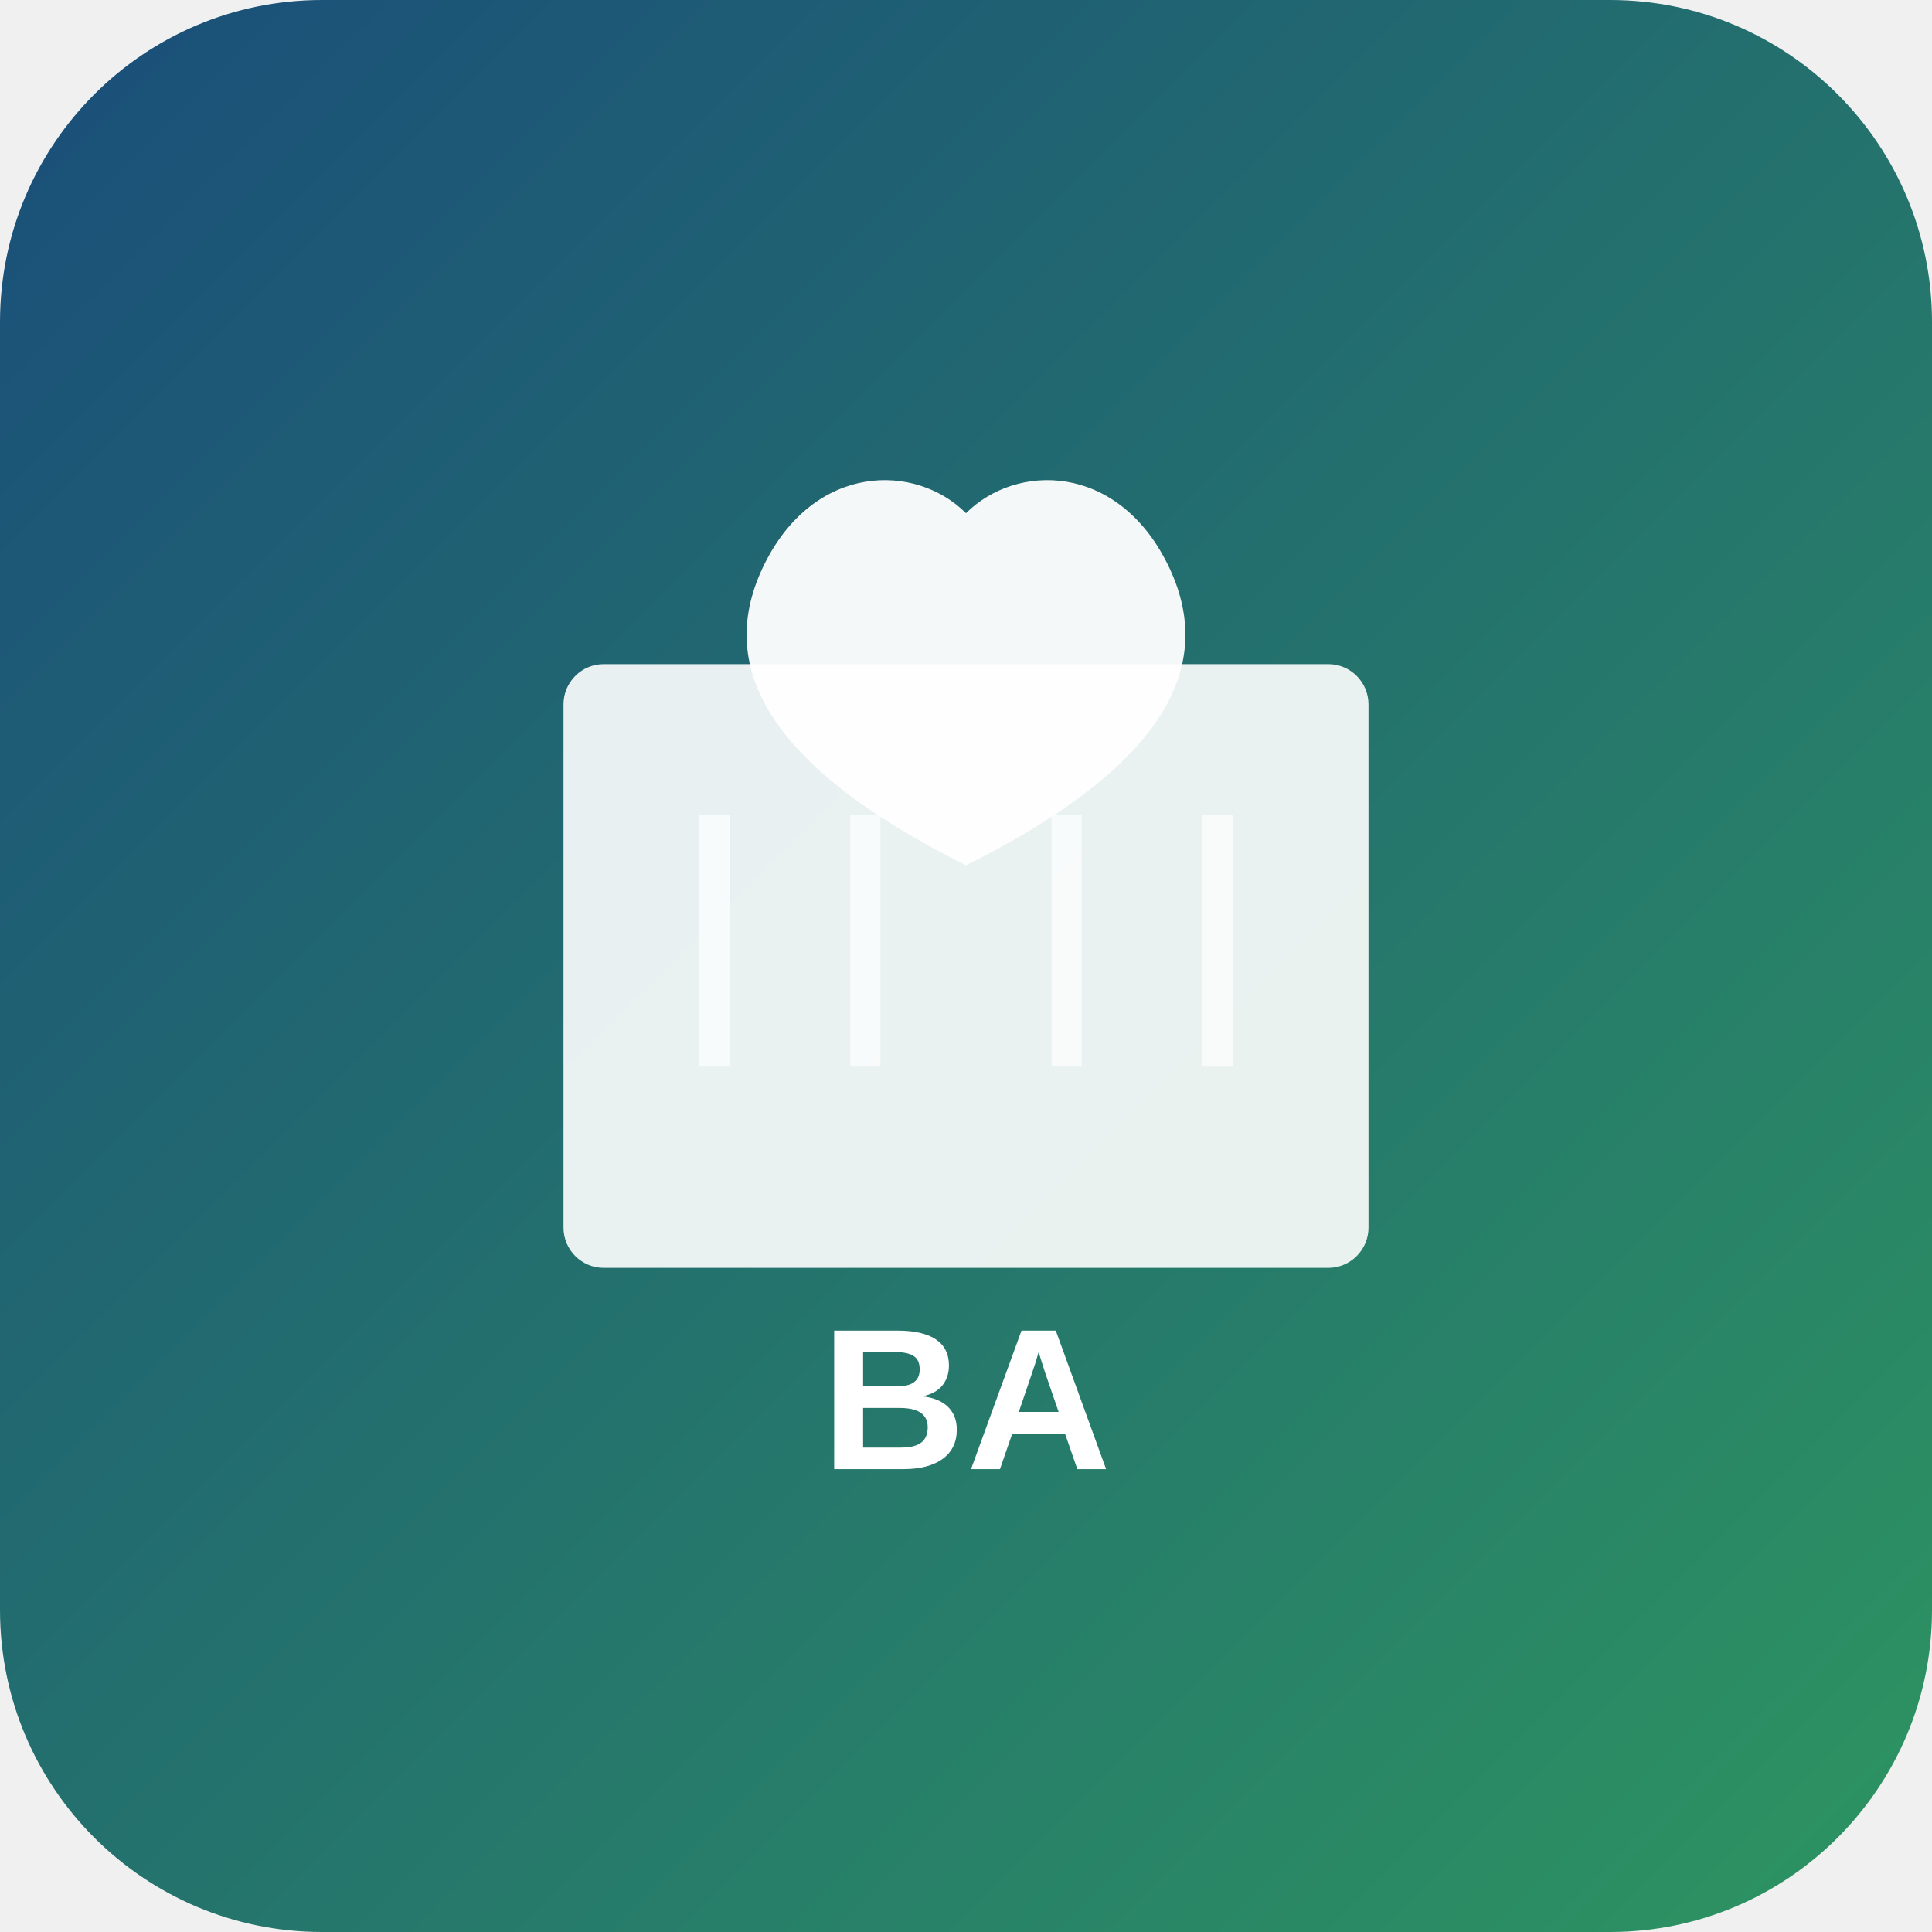
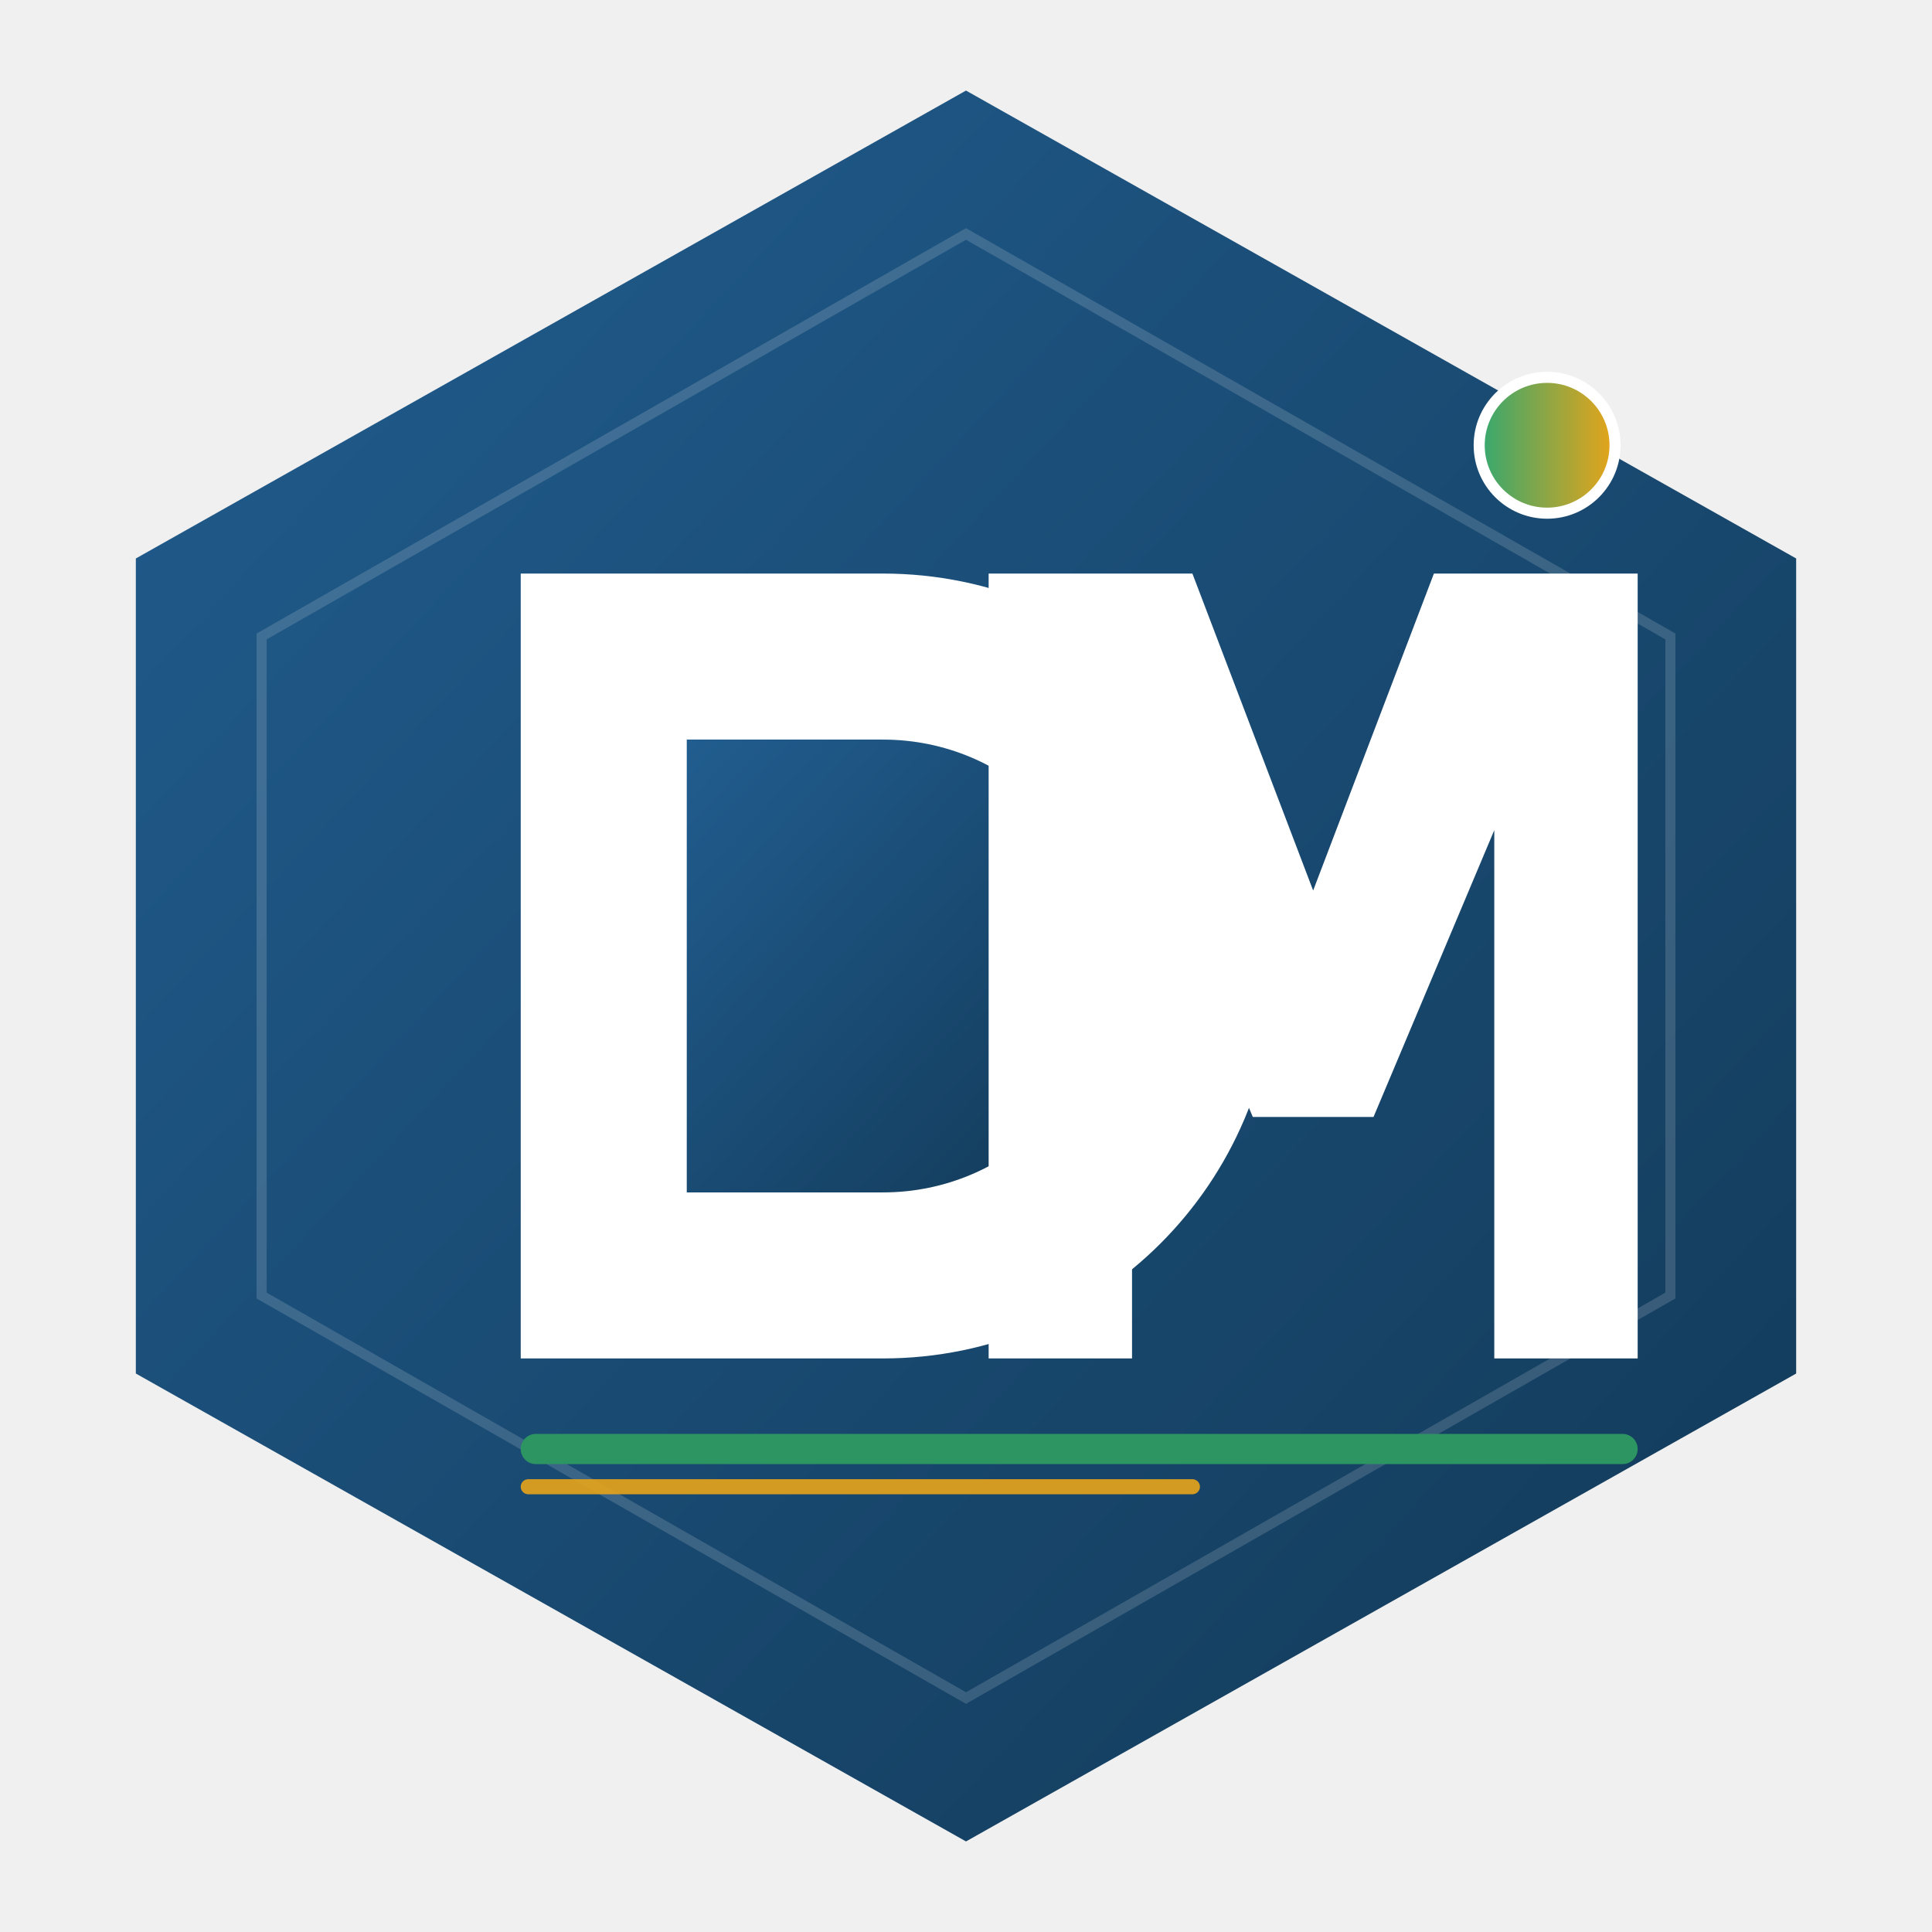
- <svg xmlns="http://www.w3.org/2000/svg" width="192" height="192" viewBox="0 0 192 192">
+ <svg xmlns="http://www.w3.org/2000/svg" viewBox="0 0 192 192" width="192" height="192" role="img" aria-label="Logo DMi - Banque Alimentaire">
  <defs>
-     <linearGradient id="bgGradient" x1="0%" y1="0%" x2="100%" y2="100%">
-       <stop offset="0%" style="stop-color:#1a4d7a;stop-opacity:1" />
-       <stop offset="100%" style="stop-color:#2d9561;stop-opacity:1" />
+     <linearGradient id="i192-bg" x1="0" y1="0" x2="1" y2="1">
+       <stop offset="0" stop-color="#215d8f" />
+       <stop offset="1" stop-color="#123957" />
+     </linearGradient>
+     <linearGradient id="i192-accent" x1="0" y1="0" x2="1" y2="0">
+       <stop offset="0" stop-color="#34a870" />
+       <stop offset="1" stop-color="#e8a419" />
    </linearGradient>
  </defs>
-   <rect width="192" height="192" rx="32" fill="url(#bgGradient)" />
-   <g transform="translate(96, 96)">
-     <rect x="-40" y="-30" width="80" height="60" rx="4" fill="white" opacity="0.9" />
-     <path d="M 0,-45 C -5,-50 -15,-50 -20,-40 C -25,-30 -20,-20 0,-10 C 20,-20 25,-30 20,-40 C 15,-50 5,-50 0,-45 Z" fill="#ffffff" opacity="0.95" />
-     <line x1="-25" y1="-15" x2="-25" y2="10" stroke="white" stroke-width="3" opacity="0.7" />
-     <line x1="-10" y1="-15" x2="-10" y2="10" stroke="white" stroke-width="3" opacity="0.7" />
-     <line x1="10" y1="-15" x2="10" y2="10" stroke="white" stroke-width="3" opacity="0.7" />
-     <line x1="25" y1="-15" x2="25" y2="10" stroke="white" stroke-width="3" opacity="0.7" />
-     <text x="0" y="50" font-family="Arial, sans-serif" font-size="20" font-weight="bold" fill="white" text-anchor="middle">BA</text>
-   </g>
+   <path d="M 96 9 L 178.5 55.5 L 178.5 136.5 L 96 183 L 13.5 136.5 L 13.5 55.5 Z" fill="url(#i192-bg)" />
+   <path d="M 96 23.25 L 166 63.25 L 166 128.75 L 96 168.75 L 26 128.75 L 26 63.25 Z" fill="none" stroke="#ffffff" stroke-opacity="0.15" stroke-width="1" />
+   <path d="M 51.75 57 H 87.75 A 39 39 0 0 1 87.75 135 H 51.75 Z" fill="#ffffff" />
+   <path d="M 68.25 73.5 H 87.75 A 22.5 22.5 0 0 1 87.75 118.5 H 68.25 Z" fill="url(#i192-bg)" />
+   <path d="M 98.25 135 V 57 L 118.5 57 L 130.5 88.5 L 142.5 57 L 162.75 57 V 135 L 148.5 135 V 82.5 L 136.5 111 H 124.5 L 112.5 82.5 V 135 Z" fill="#ffffff" />
+   <circle cx="153.75" cy="44.25" r="6.75" fill="url(#i192-accent)" />
+   <circle cx="153.75" cy="44.25" r="6.75" fill="none" stroke="#ffffff" stroke-width="1.1" />
+   <rect x="51.75" y="142.5" width="111" height="3" rx="1.5" fill="#2d9561" />
+   <rect x="51.75" y="147" width="67.5" height="1.5" rx="0.75" fill="#e8a419" opacity="0.9" />
</svg>
